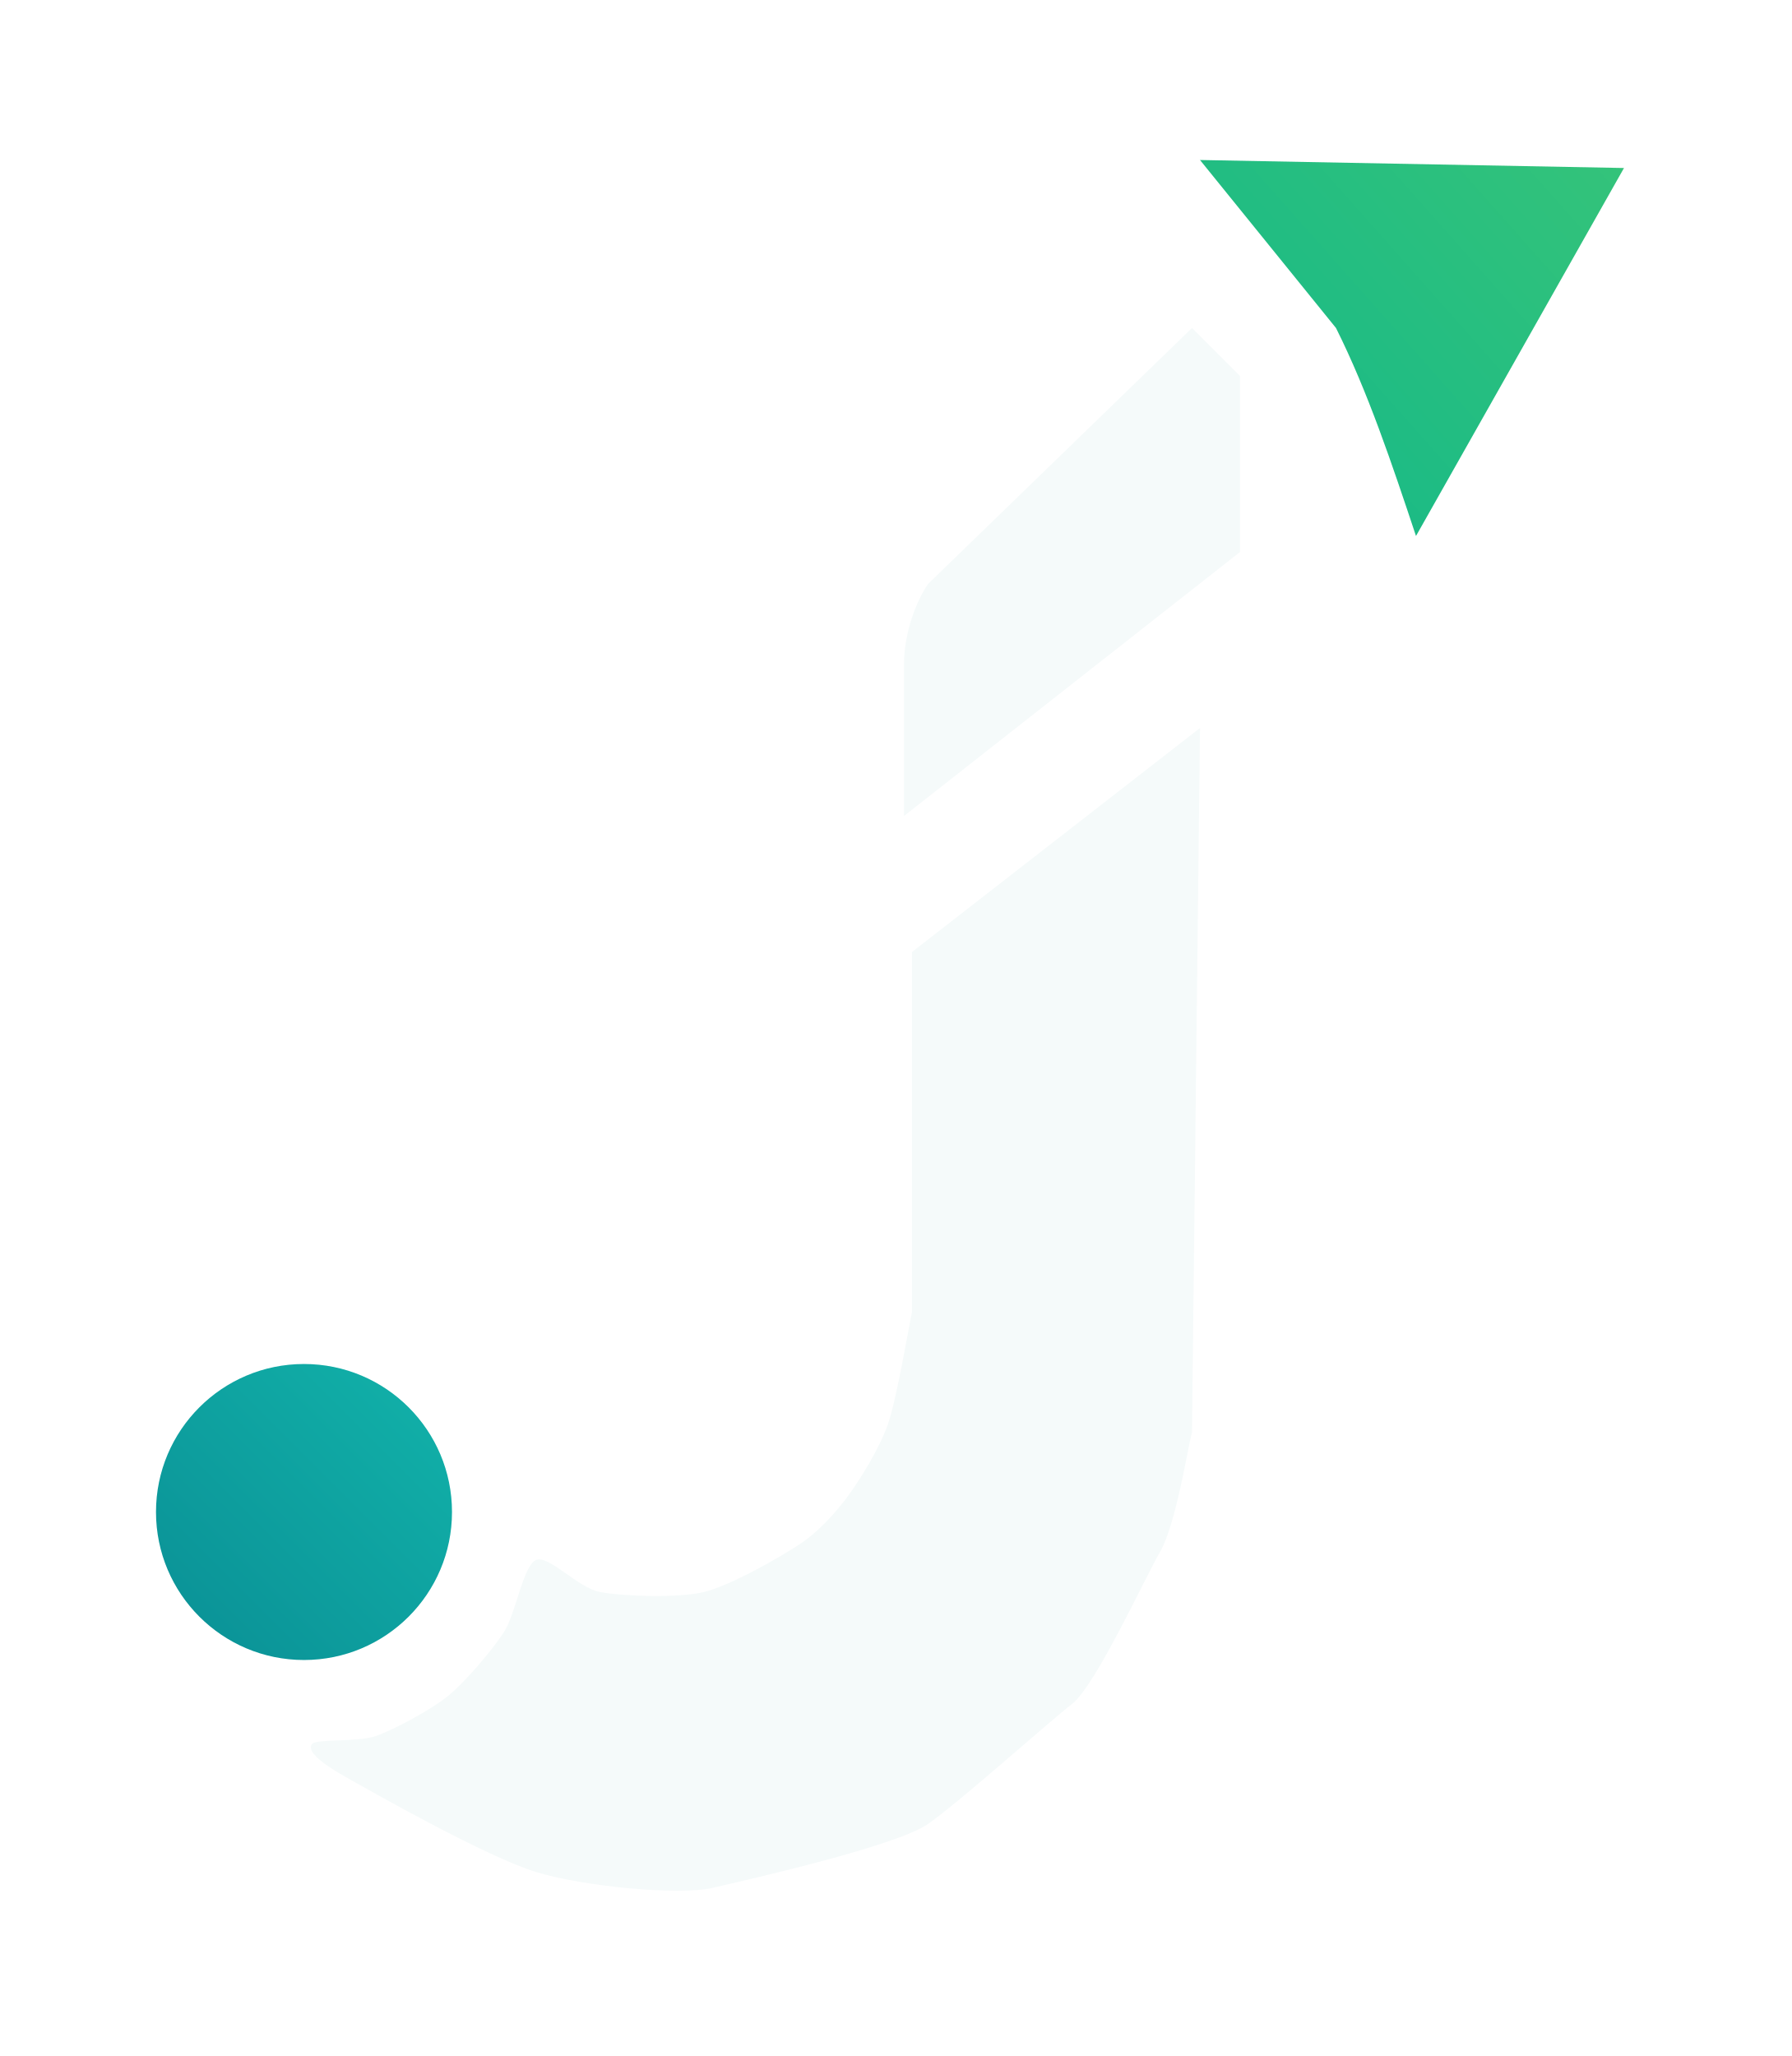
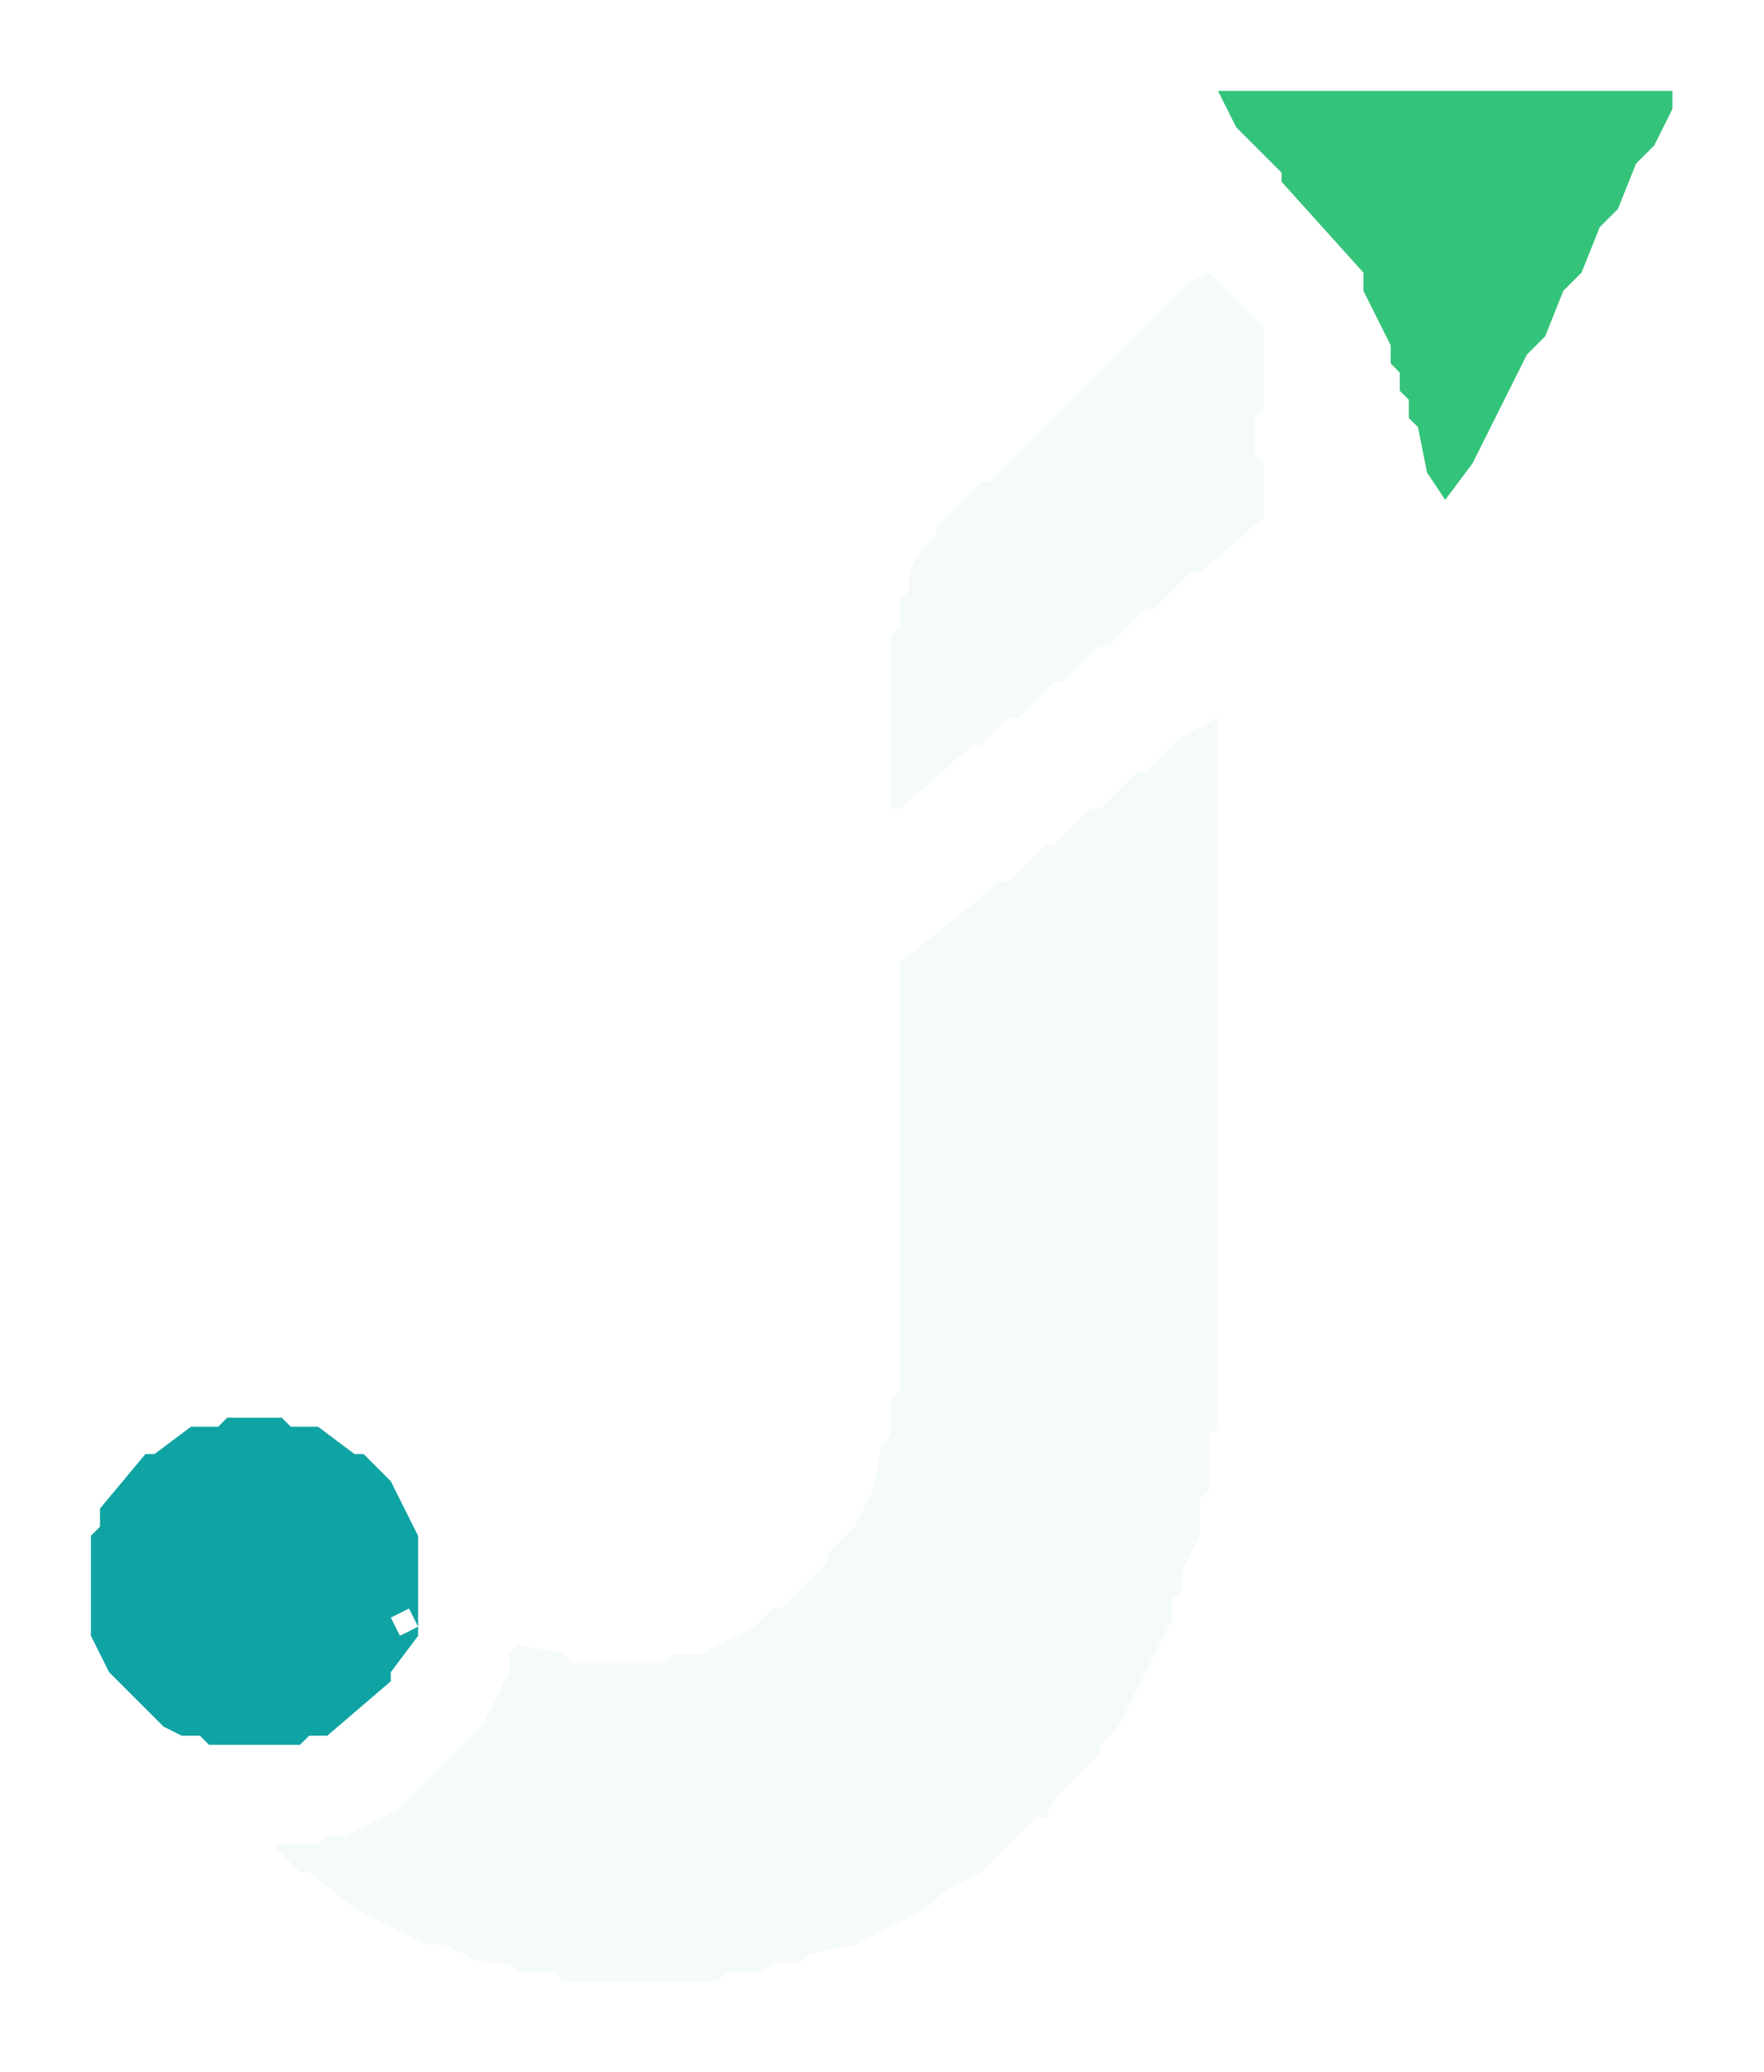
- <svg xmlns="http://www.w3.org/2000/svg" viewBox="68 68 224 257" role="img" aria-label="Jintia">
-   <defs>
-     <linearGradient id="jintia-teal-dark" x1="88" y1="276" x2="125" y2="239" gradientUnits="userSpaceOnUse">
-       <stop offset="0" stop-color="#0A8F95" />
-       <stop offset="1" stop-color="#12B3AA" />
-     </linearGradient>
-     <linearGradient id="jintia-green-dark" x1="218" y1="135" x2="271" y2="88" gradientUnits="userSpaceOnUse">
-       <stop offset="0" stop-color="#13B889" />
-       <stop offset="1" stop-color="#34C37A" />
-     </linearGradient>
-   </defs>
-   <g id="jintia-isotipo-on-dark">
-     <path fill="#F5FAFA" d="       M 218 159 L 182 187 L 182 232       C 181.60 233.87, 180.07 242.93, 179.00 246.00       C 177.93 249.07, 175.47 253.00, 174.00 255.00       C 172.53 257.00, 170.40 259.40, 168.00 261.00       C 165.60 262.60, 159.33 266.20, 156.00 267.00       C 152.67 267.80, 145.80 267.53, 143.00 267.00       C 140.20 266.47, 136.60 262.33, 135.00 263.00       C 133.40 263.67, 132.47 269.73, 131.00 272.00       C 129.53 274.27, 126.13 278.27, 124.00 280.00       C 121.87 281.73, 117.27 284.20, 115.00 285.00       C 112.73 285.80, 107.53 285.33, 107.00 286.00       C 106.47 286.67, 107.27 287.87, 111.00 290.00       C 114.73 292.13, 128.87 300.13, 135.00 302.00       C 141.13 303.87, 153.00 304.93, 157.00 304.00       C 161.00 303.07, 180.00 298.80, 184.00 296.00       C 188.00 293.20, 199.07 283.27, 202.00 281.00       C 204.93 278.73, 211.00 265.47, 213.00 262.00       C 215.00 258.53, 216.47 249.00, 217.00 247.00       L 218 159 Z" />
-     <path fill="#F5FAFA" d="       M 217 109 L 184 141 C 182 144, 181 148, 181 151       L 181 170 L 223 137 L 223 115 Z" />
-     <circle cx="106" cy="257" r="18.5" fill="url(#jintia-teal-dark)" />
-     <path fill="url(#jintia-green-dark)" d="       M 218 88 L 271 89 L 245 135       C 242 126, 239 117, 235 109 Z" />
-   </g>
+ <svg xmlns="http://www.w3.org/2000/svg" viewBox="10 14 194 228" role="img" aria-label="Jintia">
+   <path fill="#F5FAFA" fill-rule="evenodd" d="M 144 93 L 140 95 L 136 99 L 135 99 L 131 103 L 130 103 L 126 107 L 125 107 L 121 111 L 120 111 L 109 120 L 109 167 L 108 168 L 108 172 L 107 173 L 106 178 L 104 182 L 101 185 L 101 186 L 96 191 L 95 191 L 93 193 L 87 196 L 84 196 L 83 197 L 73 197 L 72 196 L 67 195 L 66 196 L 66 198 L 63 204 L 54 213 L 48 216 L 46 216 L 45 217 L 40 217 L 43 220 L 44 220 L 49 224 L 57 228 L 59 228 L 63 230 L 66 230 L 67 231 L 71 231 L 72 232 L 89 232 L 90 231 L 94 231 L 95 230 L 98 230 L 99 229 L 104 228 L 112 224 L 114 222 L 118 220 L 124 214 L 125 214 L 126 212 L 131 207 L 131 206 L 133 204 L 139 192 L 139 190 L 140 189 L 140 187 L 142 183 L 142 179 L 143 178 L 143 172 L 144 171 Z M 143 44 L 141 45 L 119 67 L 118 67 L 113 72 L 113 73 L 111 75 L 110 77 L 110 79 L 109 80 L 109 83 L 108 84 L 108 103 L 109 103 L 117 96 L 118 96 L 121 93 L 122 93 L 126 89 L 127 89 L 131 85 L 132 85 L 136 81 L 137 81 L 141 77 L 142 77 L 149 71 L 149 65 L 148 64 L 148 60 L 149 59 L 149 50 Z" />
+   <path fill="#0FA3A3" fill-rule="evenodd" d="M 53 192 L 55 191 L 56 193 L 54 194 Z M 31 171 L 27 174 L 26 174 L 21 180 L 21 182 L 20 183 L 20 194 L 22 198 L 28 204 L 30 205 L 32 205 L 33 206 L 43 206 L 44 205 L 46 205 L 53 199 L 53 198 L 56 194 L 56 183 L 53 177 L 50 174 L 49 174 L 45 171 L 42 171 L 41 170 L 35 170 L 34 171 Z" />
+   <path fill="#34C37A" fill-rule="evenodd" d="M 194 24 L 144 24 L 146 28 L 151 33 L 151 34 L 160 44 L 160 46 L 163 52 L 163 54 L 164 55 L 164 57 L 165 58 L 165 60 L 166 61 L 167 66 L 169 69 L 172 65 L 178 53 L 180 51 L 182 46 L 184 44 L 186 39 L 188 37 L 190 32 L 192 30 L 194 26 Z" />
</svg>
